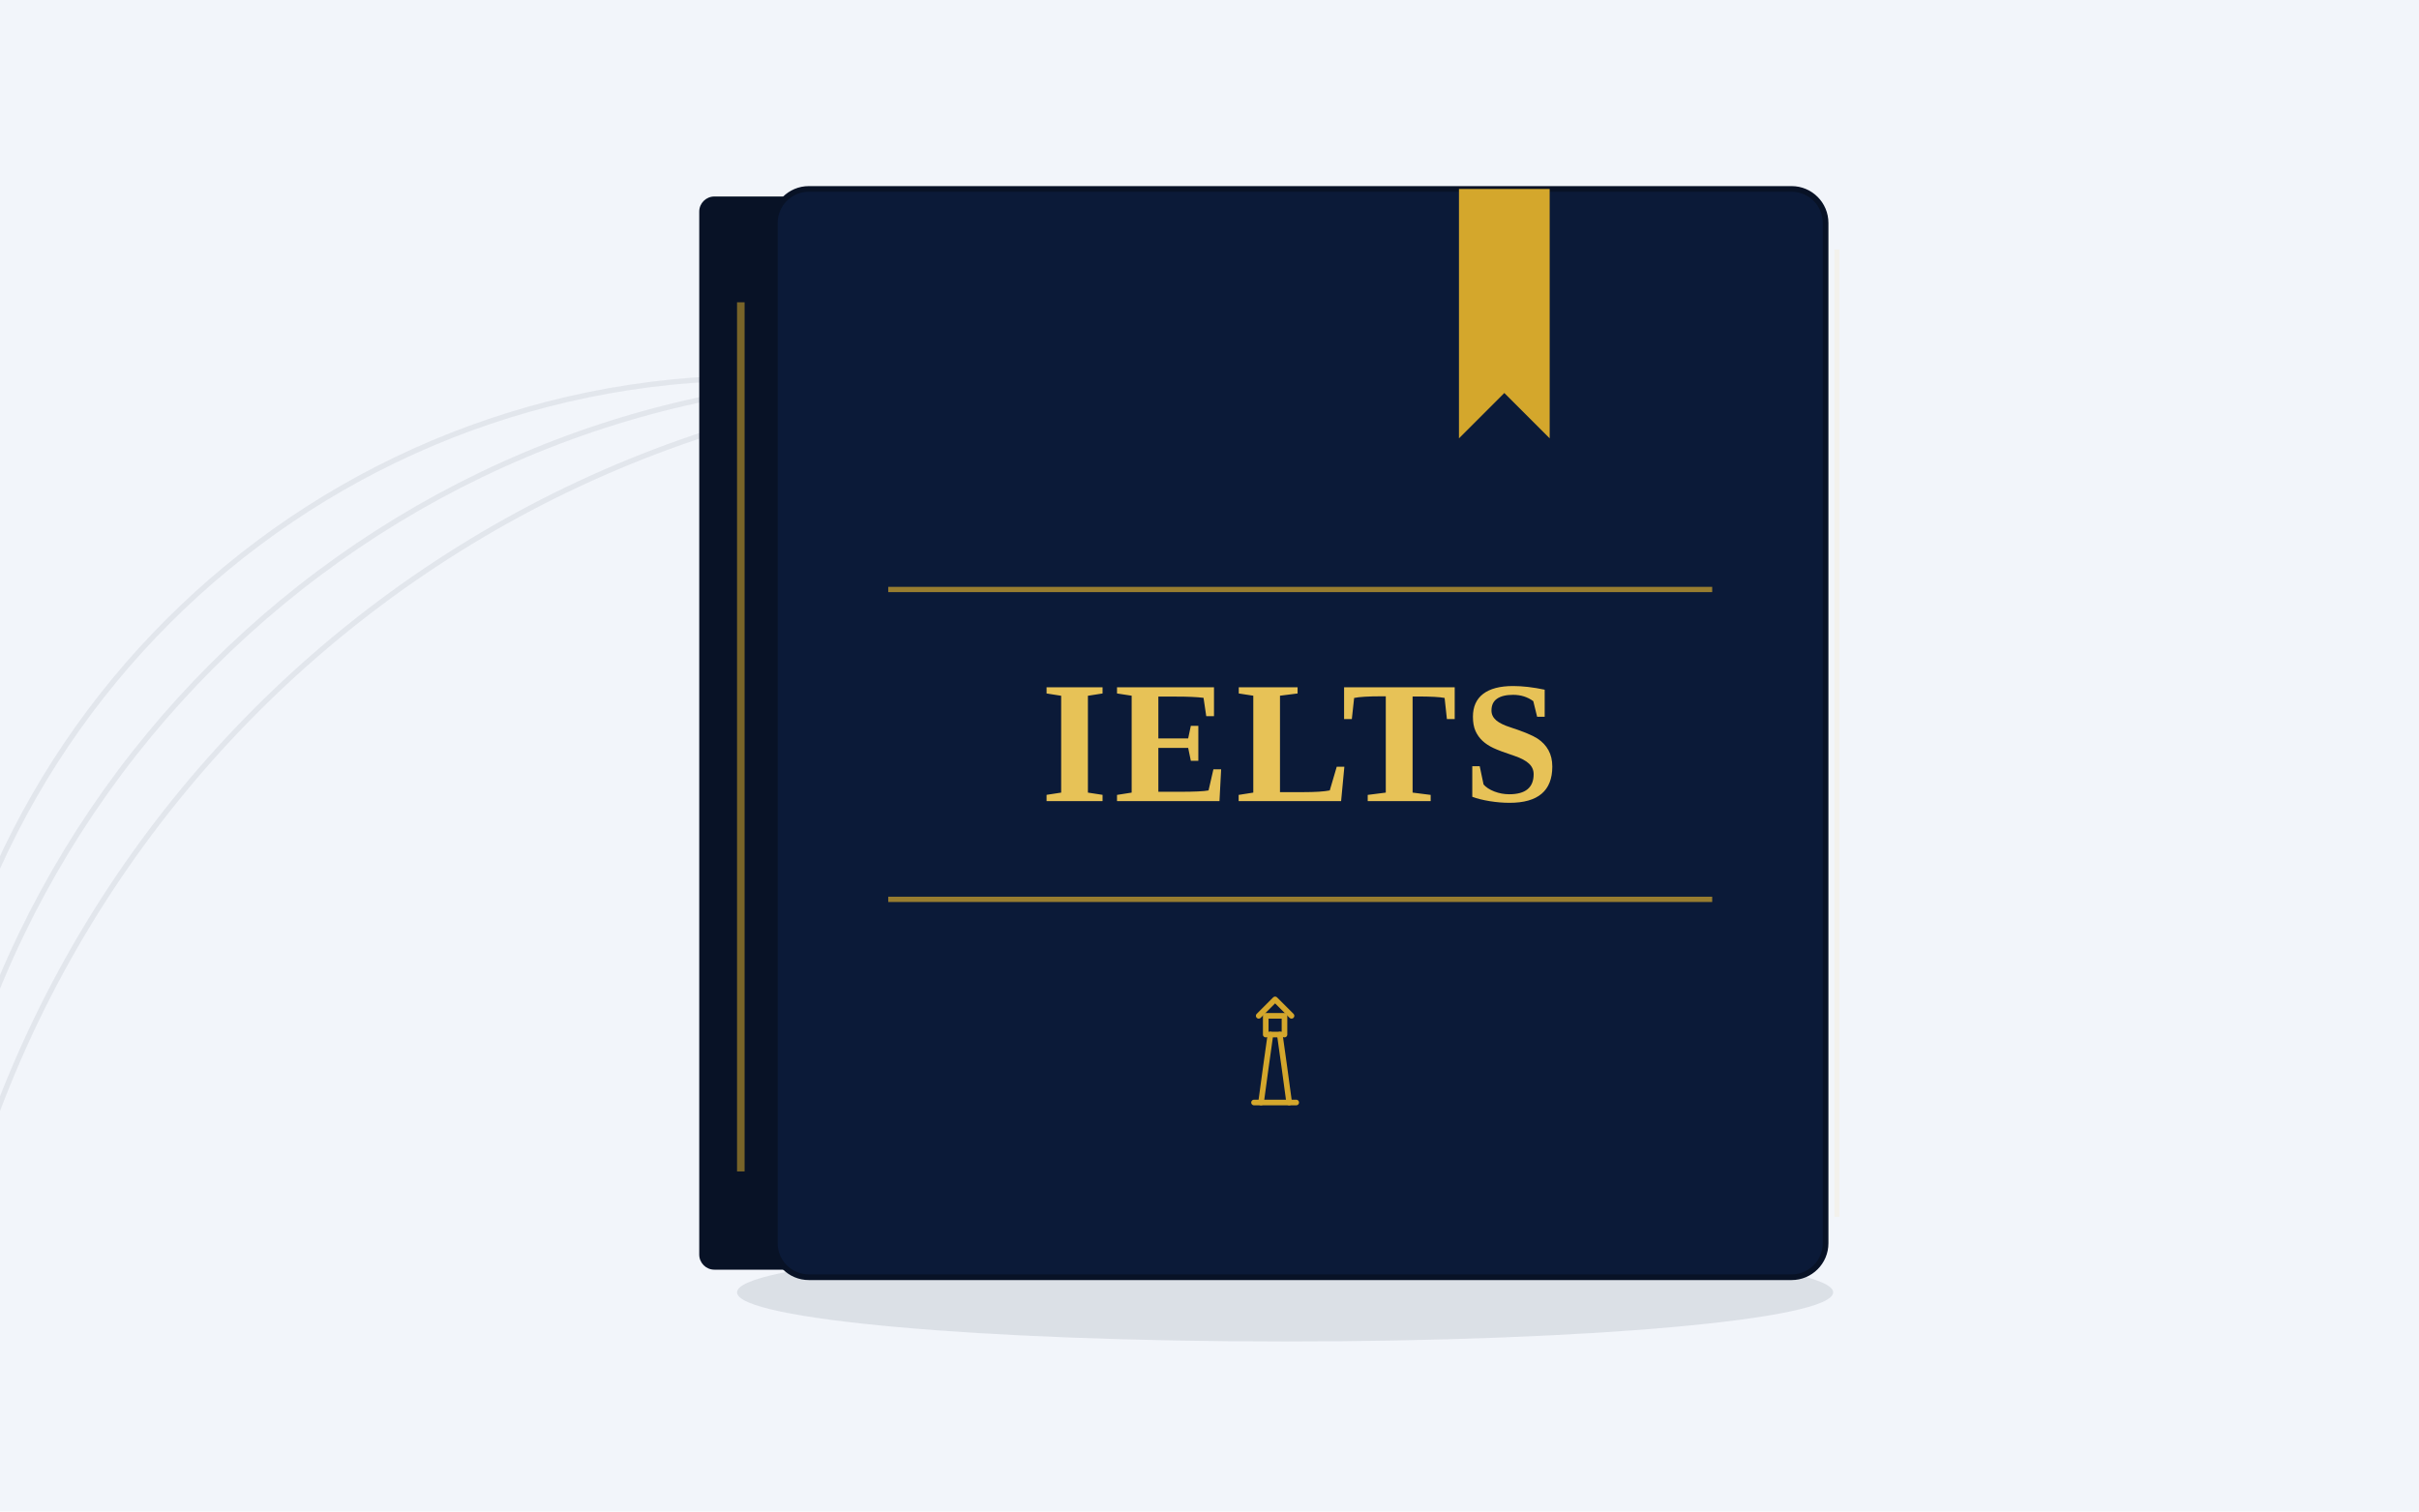
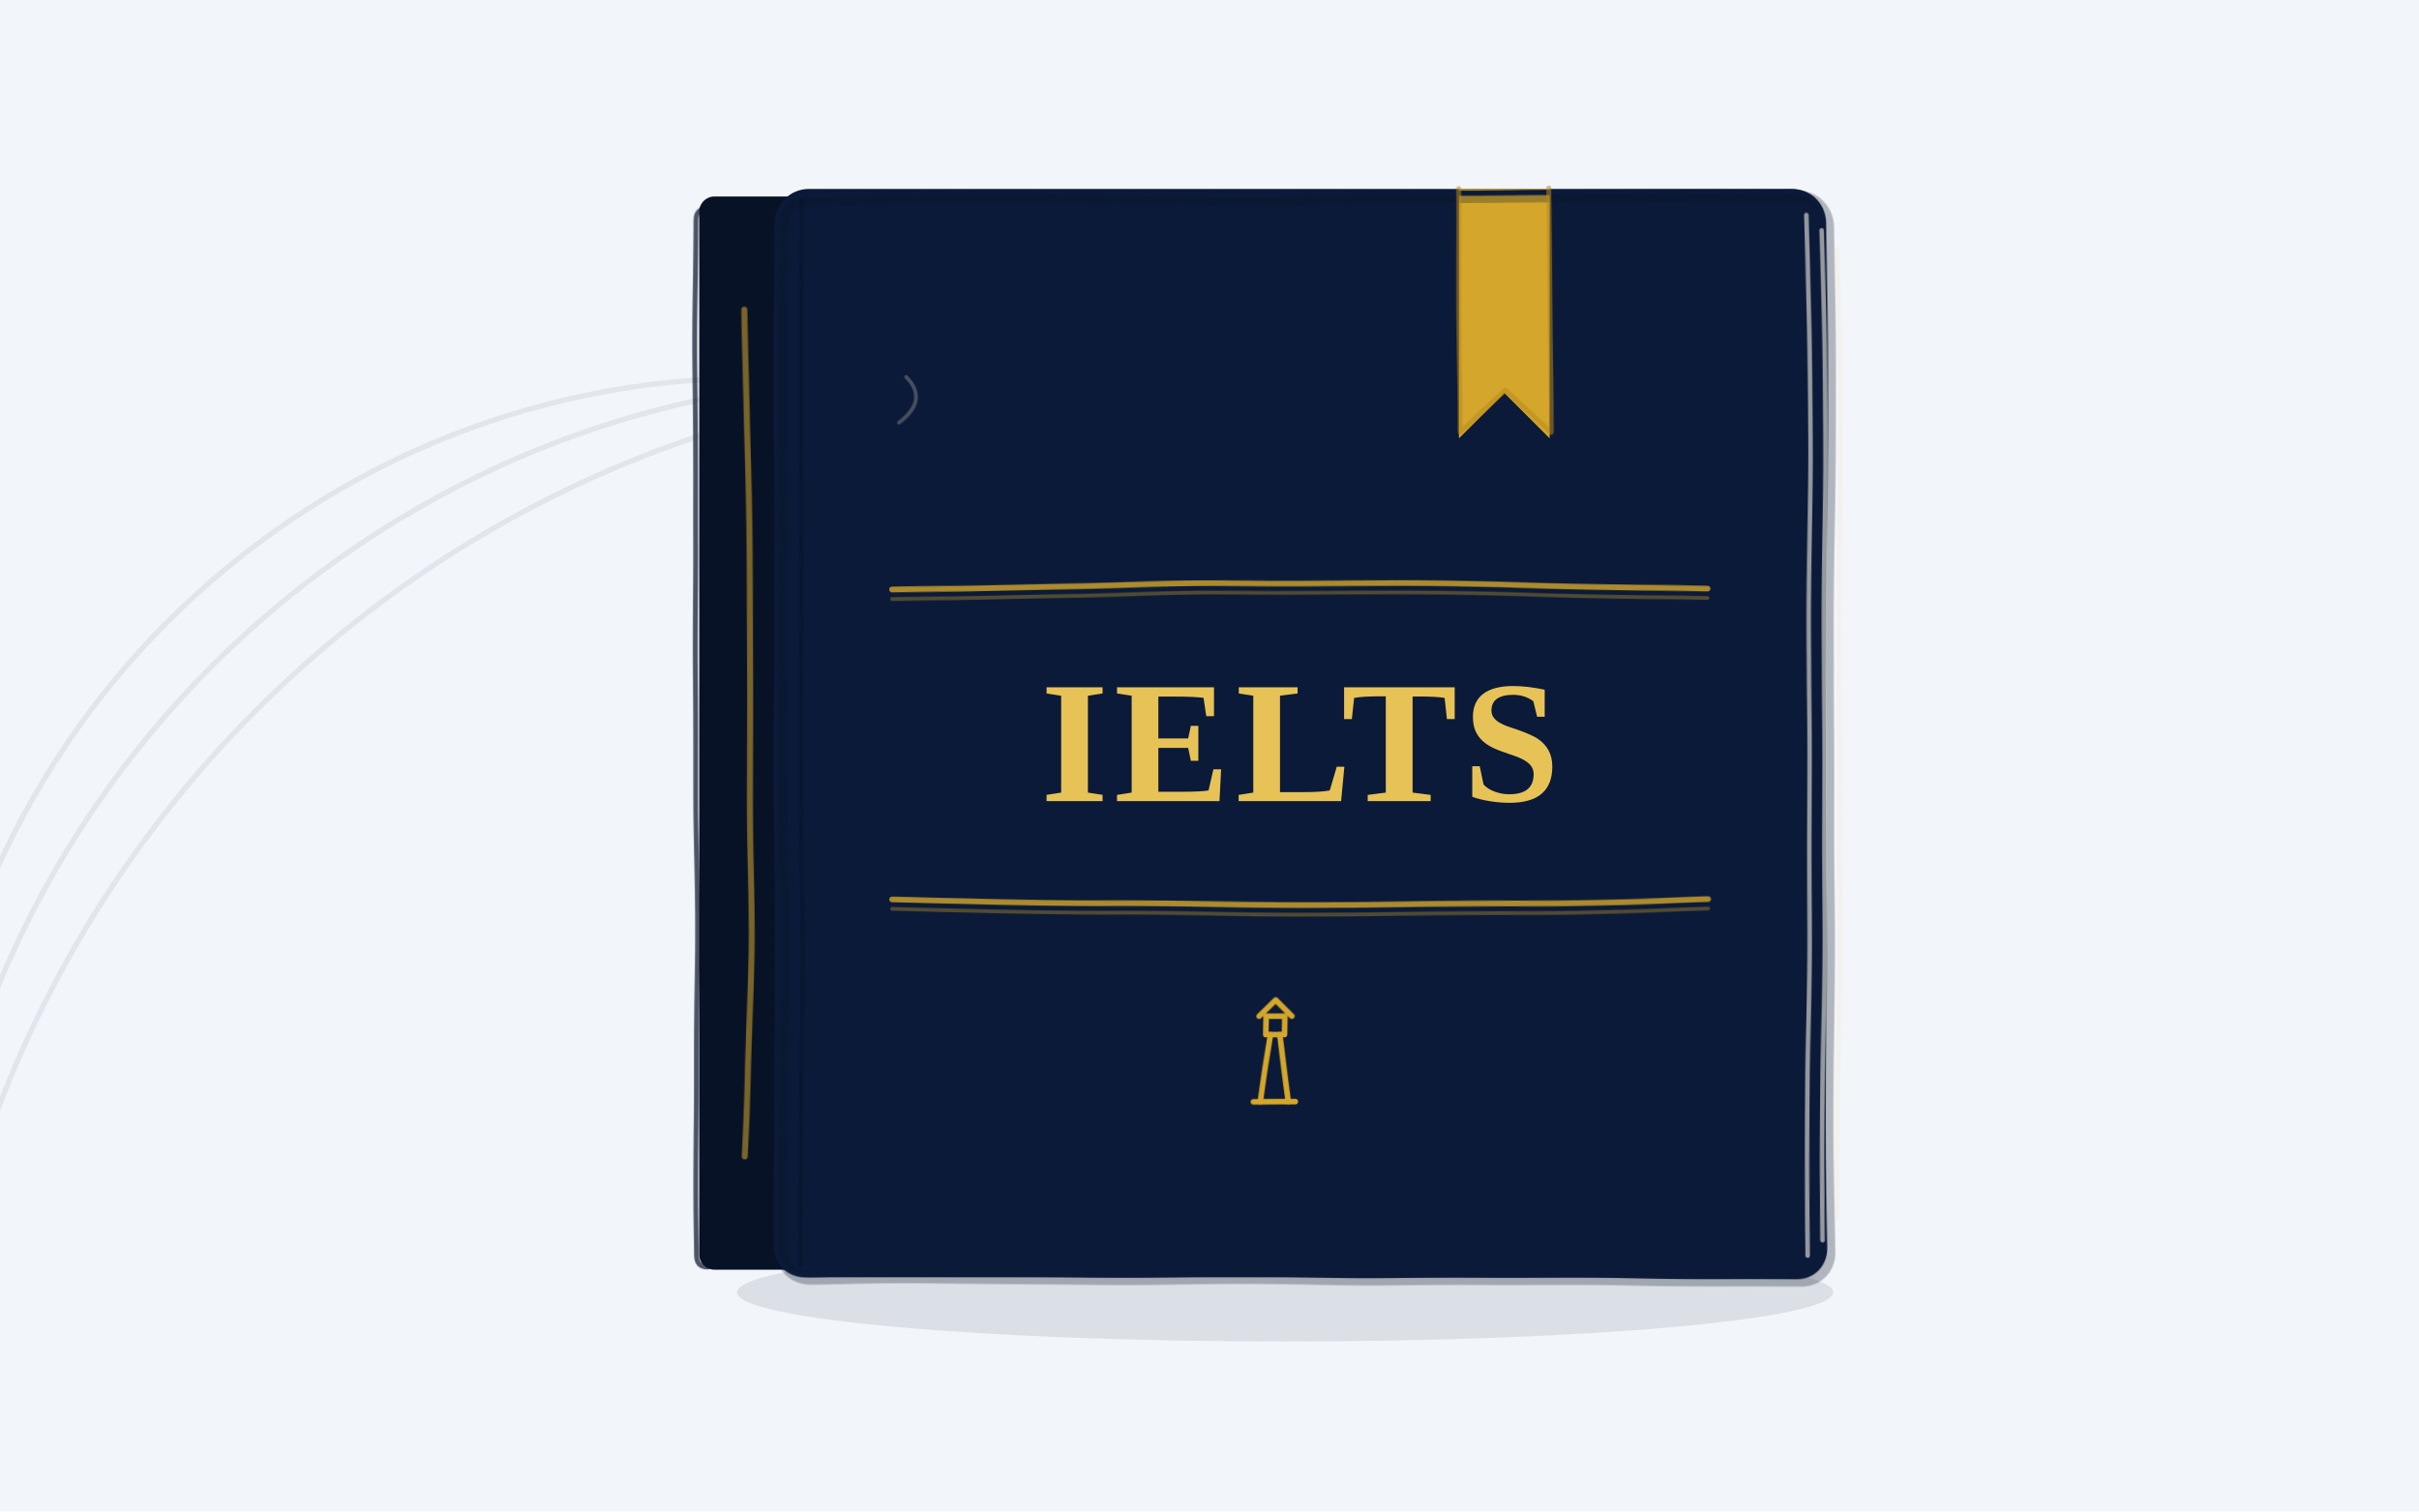
<svg xmlns="http://www.w3.org/2000/svg" viewBox="0 0 640 400" width="640" height="400">
+   <defs>
+     <filter id="bookInk" x="-20%" y="-20%" width="140%" height="140%">
+       <feTurbulence type="fractalNoise" baseFrequency="0.014" numOctaves="2" seed="9" result="n" />
+       <feDisplacementMap in="SourceGraphic" in2="n" scale="1.7" />
+     </filter>
+   </defs>
  <rect width="640" height="400" fill="#f2f5fa" />
  <g fill="none" stroke="#0b1a38" stroke-opacity="0.07" stroke-width="1.4">
    <path d="M-20 400 A 300 300 0 0 1 280 100" />
    <path d="M-20 360 A 260 260 0 0 1 240 100" />
    <path d="M-20 320 A 220 220 0 0 1 200 100" />
  </g>
  <ellipse cx="340" cy="342" rx="145" ry="13" fill="#0b1a38" opacity=".1" />
  <rect x="185" y="52" width="28" height="284" rx="4" fill="#081226" />
-   <line x1="196" y1="80" x2="196" y2="310" stroke="#d4a72c" stroke-width="2" opacity=".55" />
-   <g stroke="#f4efe3" stroke-width="1.3" opacity=".6">
-     <line x1="486" y1="66" x2="486" y2="322" />
-     <line x1="482" y1="60" x2="482" y2="328" />
-     <line x1="478" y1="56" x2="478" y2="332" />
+   <rect x="205" y="50" width="278" height="288" rx="9" fill="#0b1a38" />
+   <path d="M410 50 L410 116 L398 104 L386 116 L386 50 Z" fill="#d4a72c" />
+   <g filter="url(#bookInk)" fill="none" stroke-linecap="round" stroke-linejoin="round">
+     <path d="M213 51.5C209 51.5 205.5 54.5 205.5 59L205.5 330C205.5 334.5 209 337.5 213.5 337.5L475 337.5C479.5 337.5 482.5 334 482.5 330L482.5 59C482.5 54.5 479 51 474.5 51Z" stroke="#081226" stroke-width="3" stroke-opacity=".28" transform="translate(1.3,1.1)" />
+     <path d="M213 51.5C209 51.5 205.5 54.5 205.5 59L205.5 330C205.5 334.5 209 337.5 213.5 337.5L475 337.5C479.5 337.5 482.5 334 482.5 330L482.5 59C482.5 54.5 479 51 474.5 51Z" stroke="#0b1a38" stroke-width="1.4" />
+     <path d="M186 55C184 56 184 57 184 59L184 332C184 334 185 335 187 335" stroke="#081226" stroke-width="1.3" stroke-opacity=".7" />
+     <path d="M212 53L212 335" stroke="#081226" stroke-width="1.1" stroke-opacity=".5" />
+     <path d="M197 82C199 150 199 260 197 306" stroke="#d4a72c" stroke-width="1.6" stroke-opacity=".55" />
+     <path d="M410 50L410 114 398 103 386 114 386 50" stroke="#b8891c" stroke-width="1.3" stroke-opacity=".55" />
+     <g stroke="#f4efe3" stroke-width="1.2" stroke-opacity=".6">
+       <path d="M486 66C487 130 487 260 486 322" />
+       <path d="M482 61C483 130 483 260 482 328" />
+       <path d="M478 57C479 130 479 260 478 332" />
+     </g>
+     <path d="M236 156C310 154 380 154 452 156" stroke="#d4a72c" stroke-width="1.5" stroke-opacity=".8" />
+     <path d="M236 158.5C310 156.5 380 156.5 452 158.5" stroke="#d4a72c" stroke-width="1" stroke-opacity=".35" />
+     <path d="M236 238C310 240 380 240 452 238" stroke="#d4a72c" stroke-width="1.5" stroke-opacity=".8" />
+     <path d="M236 240.5C310 242.5 380 242.5 452 240.5" stroke="#d4a72c" stroke-width="1" stroke-opacity=".35" />
+     <path d="M240 100Q246 106 238 112" stroke="#f4efe3" stroke-width="1" stroke-opacity=".25" />
+     <g transform="translate(320,262) scale(0.62)" stroke="#d4a72c" stroke-width="2.4">
+       <path d="M22 48 Q24 33 26 19" />
+       <path d="M34 48 Q32 33 30 19" />
+       <path d="M19 48 L37 48" />
+       <path d="M25 19 L31 19" />
+       <path d="M24 19 L24 11 L32 11 L32 19" />
+       <path d="M21 11 L28 4 L35 11" />
+     </g>
  </g>
-   <rect x="205" y="50" width="278" height="288" rx="9" fill="#0b1a38" stroke="#081226" stroke-width="1.5" />
-   <path d="M410 50 L410 116 L398 104 L386 116 L386 50 Z" fill="#d4a72c" />
-   <line x1="235" y1="156" x2="453" y2="156" stroke="#d4a72c" stroke-width="1.4" opacity=".7" />
  <text x="344" y="212" text-anchor="middle" font-family="Georgia,'Times New Roman',serif" font-weight="700" font-size="46" fill="#e7c257" letter-spacing="1.5">IELTS</text>
-   <line x1="235" y1="238" x2="453" y2="238" stroke="#d4a72c" stroke-width="1.4" opacity=".7" />
-   <g transform="translate(320,262) scale(0.62)" fill="none" stroke="#d4a72c" stroke-width="2.4" stroke-linecap="round" stroke-linejoin="round">
-     <path d="M22 48 Q24 33 26 19" />
-     <path d="M34 48 Q32 33 30 19" />
-     <path d="M19 48 L37 48" />
-     <path d="M25 19 L31 19" />
-     <path d="M24 19 L24 11 L32 11 L32 19" />
-     <path d="M21 11 L28 4 L35 11" />
-   </g>
</svg>
